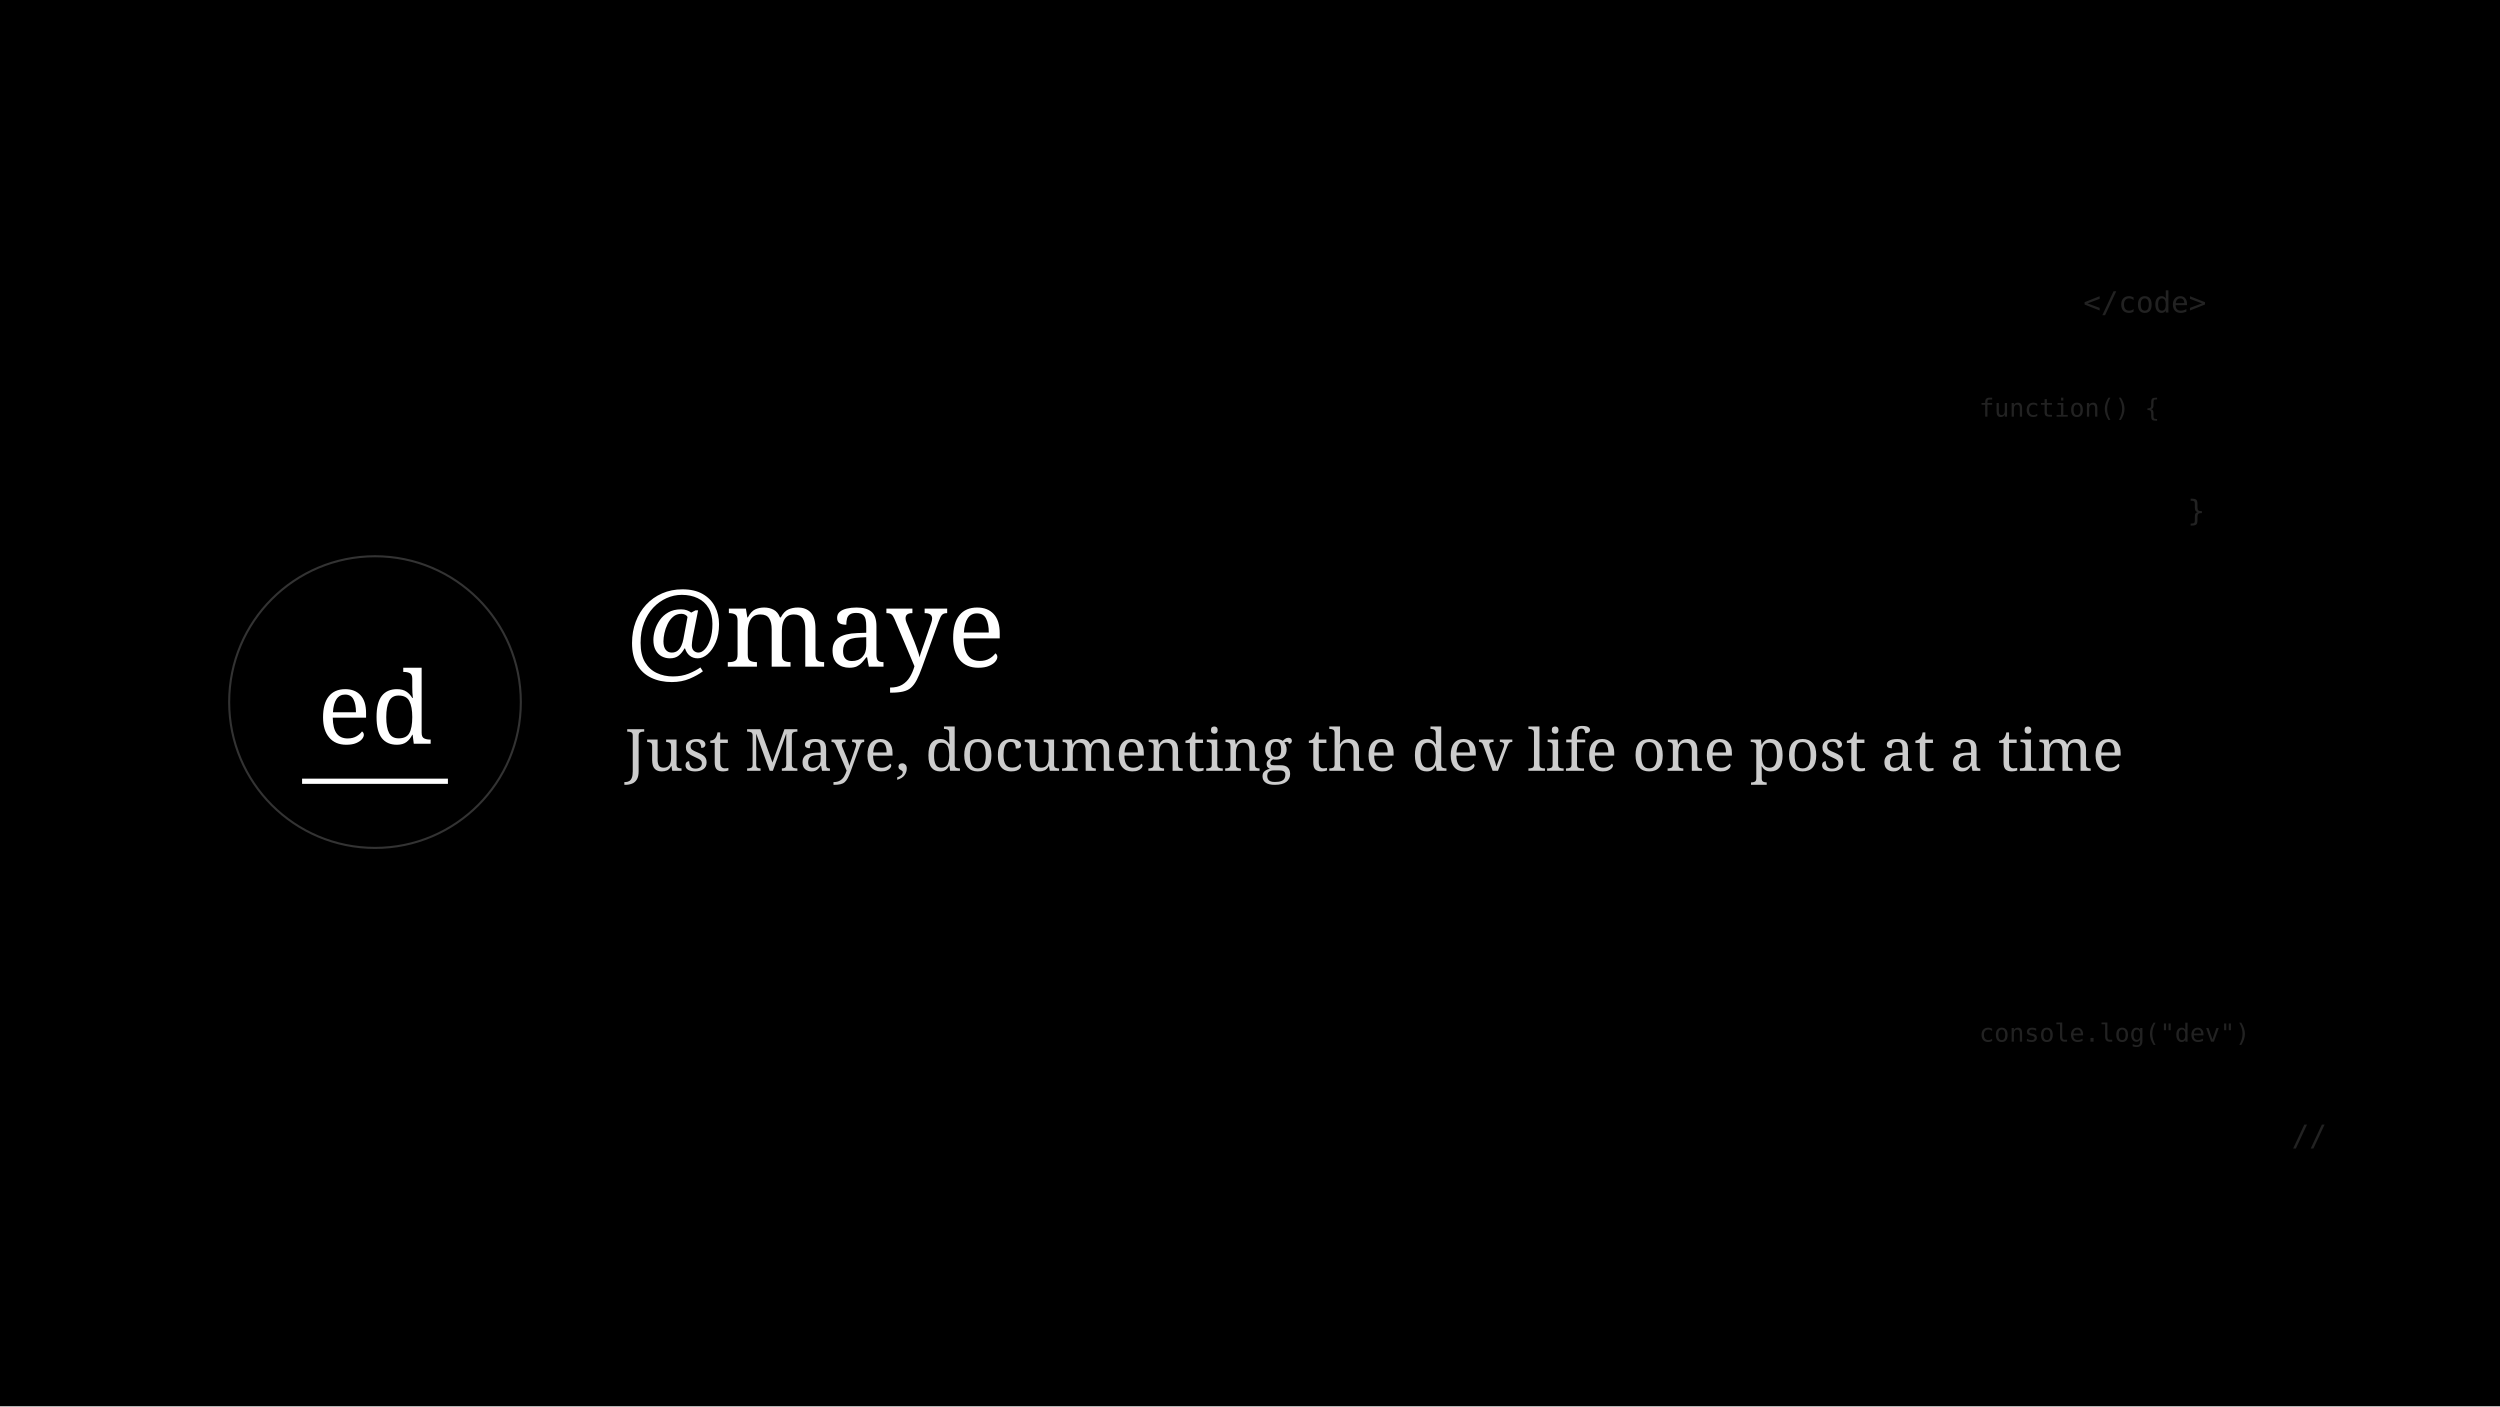
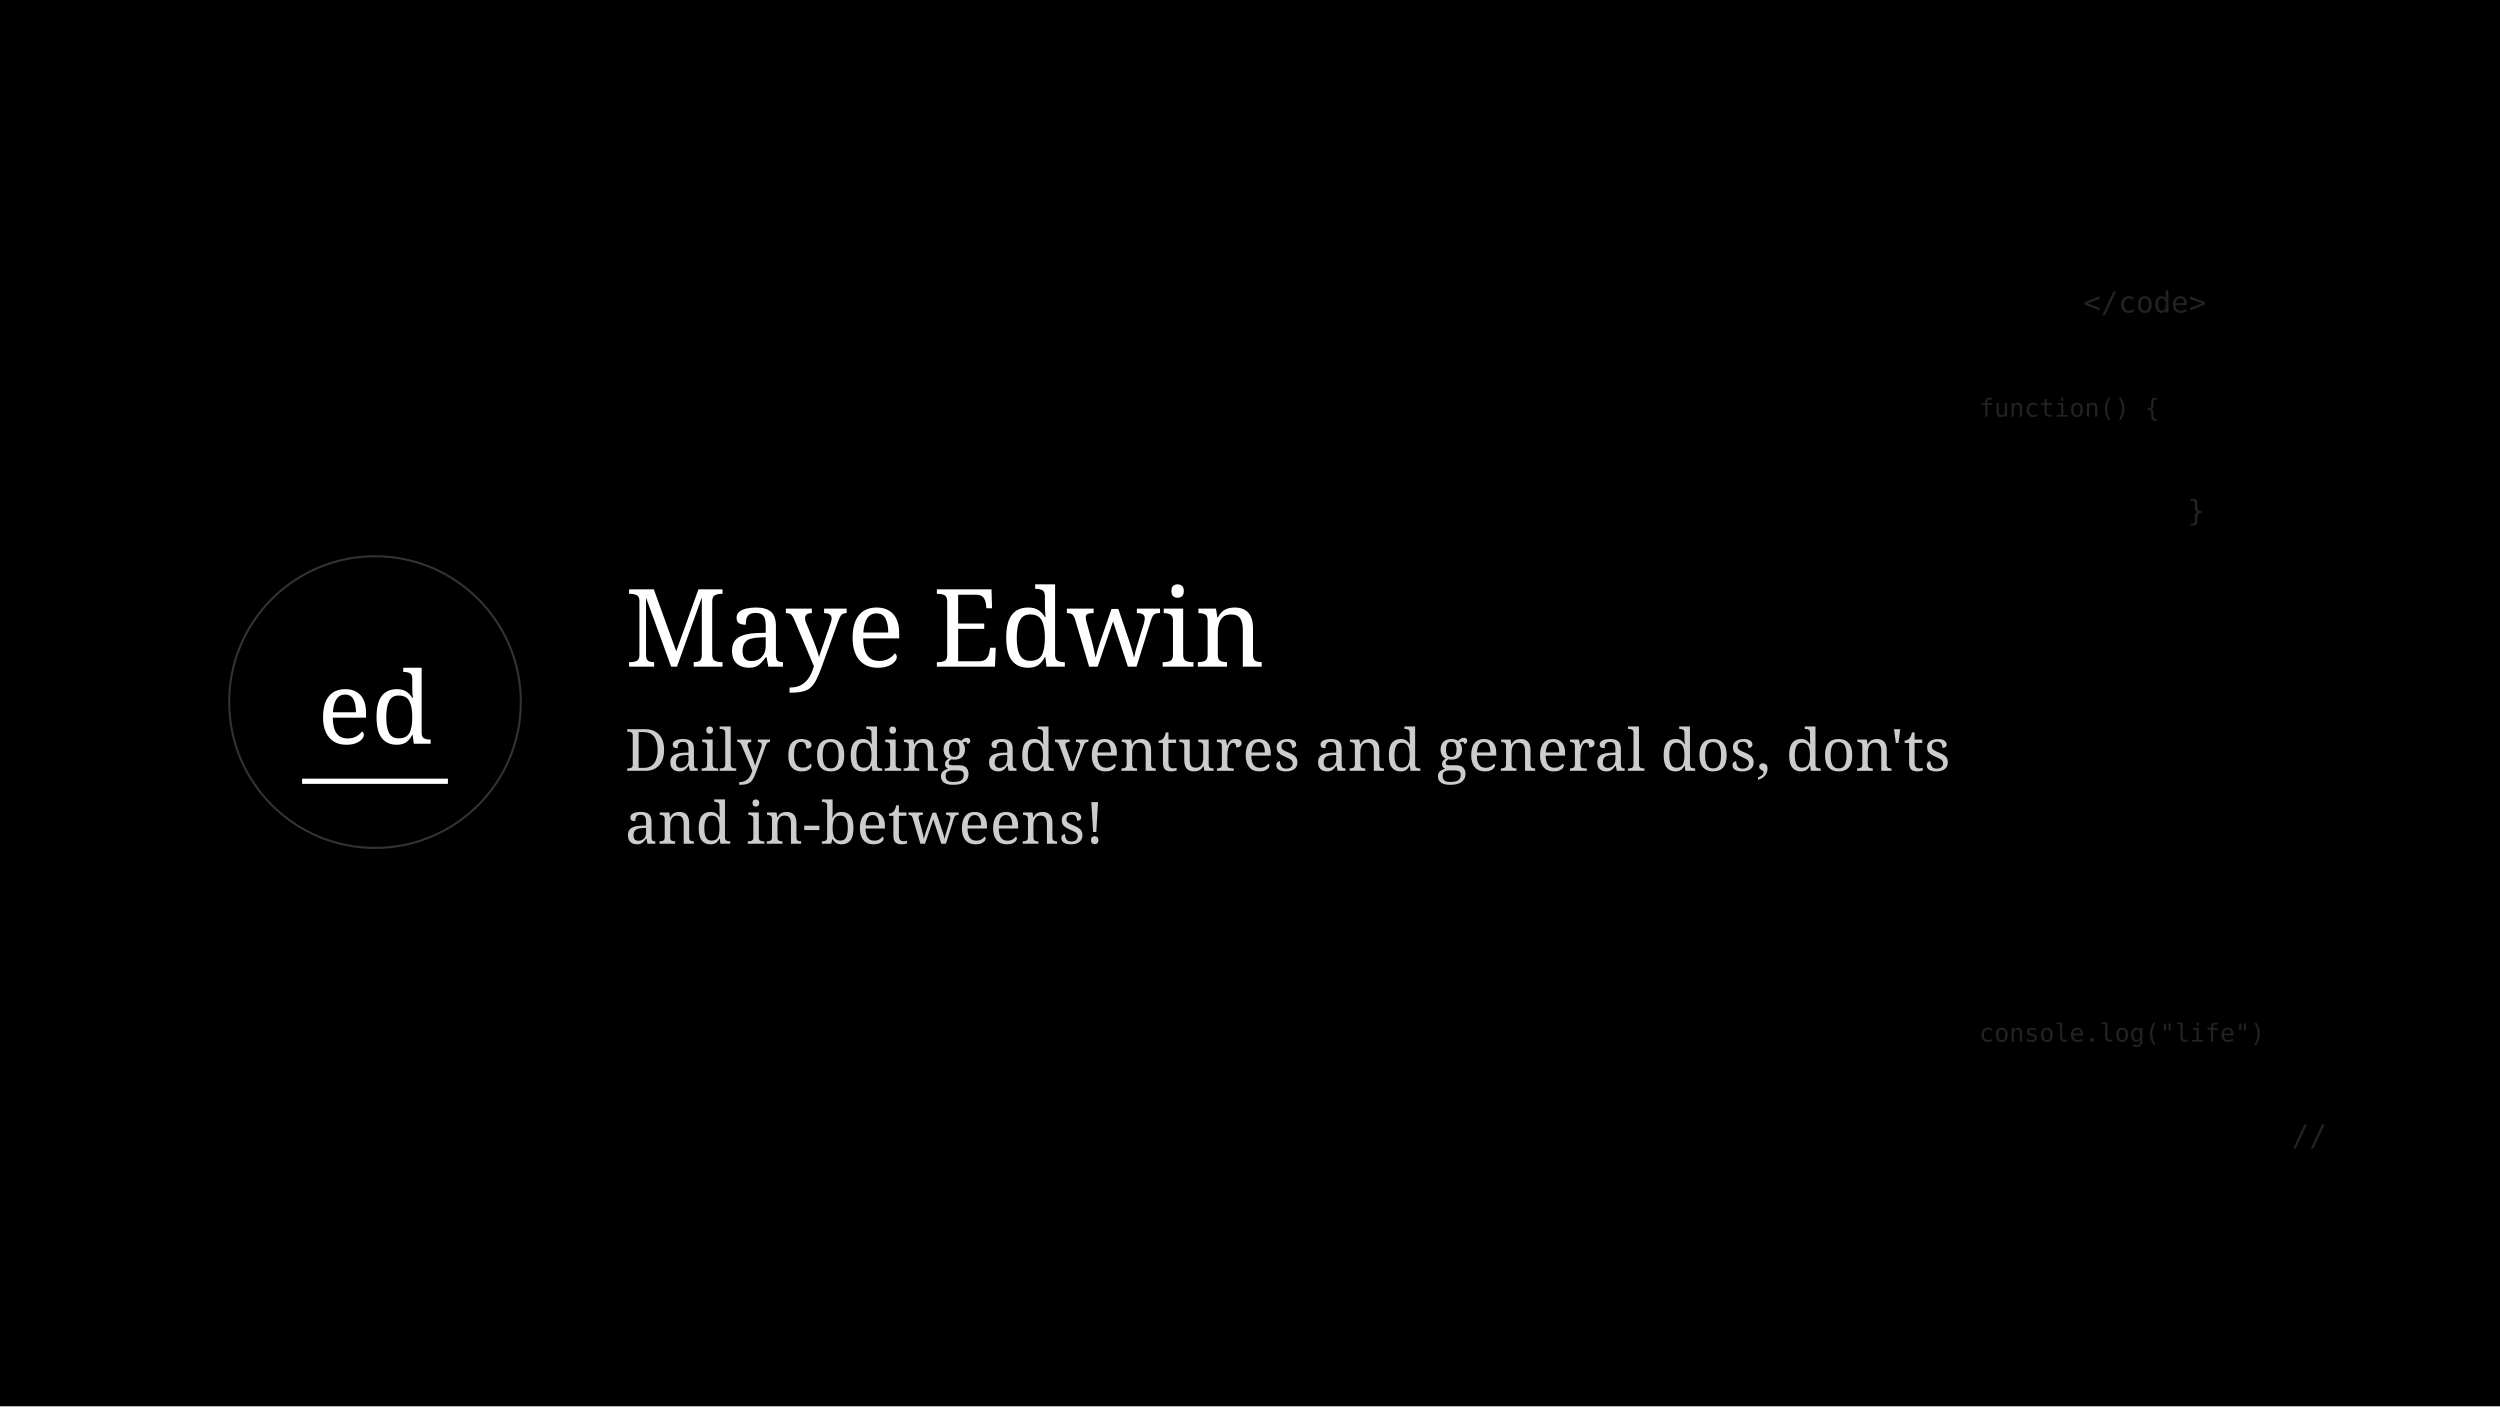
<svg xmlns="http://www.w3.org/2000/svg" width="1200" height="675" viewBox="0 0 1200 675">
  <rect width="1200" height="675" fill="#000000" />
  <circle cx="180" cy="337" r="70" fill="#000000" stroke="#333333" stroke-width="1" />
  <text x="180" y="357" text-anchor="middle" fill="#ffffff" font-family="Georgia, serif" font-size="48" font-weight="400">ed</text>
  <line x1="145" y1="375" x2="215" y2="375" stroke="#ffffff" stroke-width="2.5" />
-   <text x="300" y="320" fill="#ffffff" font-family="Georgia, serif" font-size="52" font-weight="400">@maye</text>
-   <text x="300" y="370" fill="#cccccc" font-family="Georgia, serif" font-size="28" font-weight="300">Just Maye, documenting the dev life one post at a time</text>
+   <text x="300" y="320" fill="#ffffff" font-family="Georgia, serif" font-size="52" font-weight="400">Maye Edwin</text>
+   <text x="300" y="370" fill="#cccccc" font-family="Georgia, serif" font-size="28" font-weight="300">Daily coding adventures and general dos, don'ts</text>
+   <text x="300" y="405" fill="#cccccc" font-family="Georgia, serif" font-size="28" font-weight="300">and in-betweens!</text>
  <text x="1000" y="150" fill="#222222" font-family="Monaco, monospace" font-size="14">&lt;/code&gt;</text>
  <text x="950" y="200" fill="#222222" font-family="Monaco, monospace" font-size="12">function() {</text>
  <text x="1050" y="250" fill="#222222" font-family="Monaco, monospace" font-size="14">}</text>
-   <text x="950" y="500" fill="#222222" font-family="Monaco, monospace" font-size="12">console.log("dev")</text>
+   <text x="950" y="500" fill="#222222" font-family="Monaco, monospace" font-size="12">console.log("life")</text>
  <text x="1100" y="550" fill="#222222" font-family="Monaco, monospace" font-size="14">//</text>
</svg>
